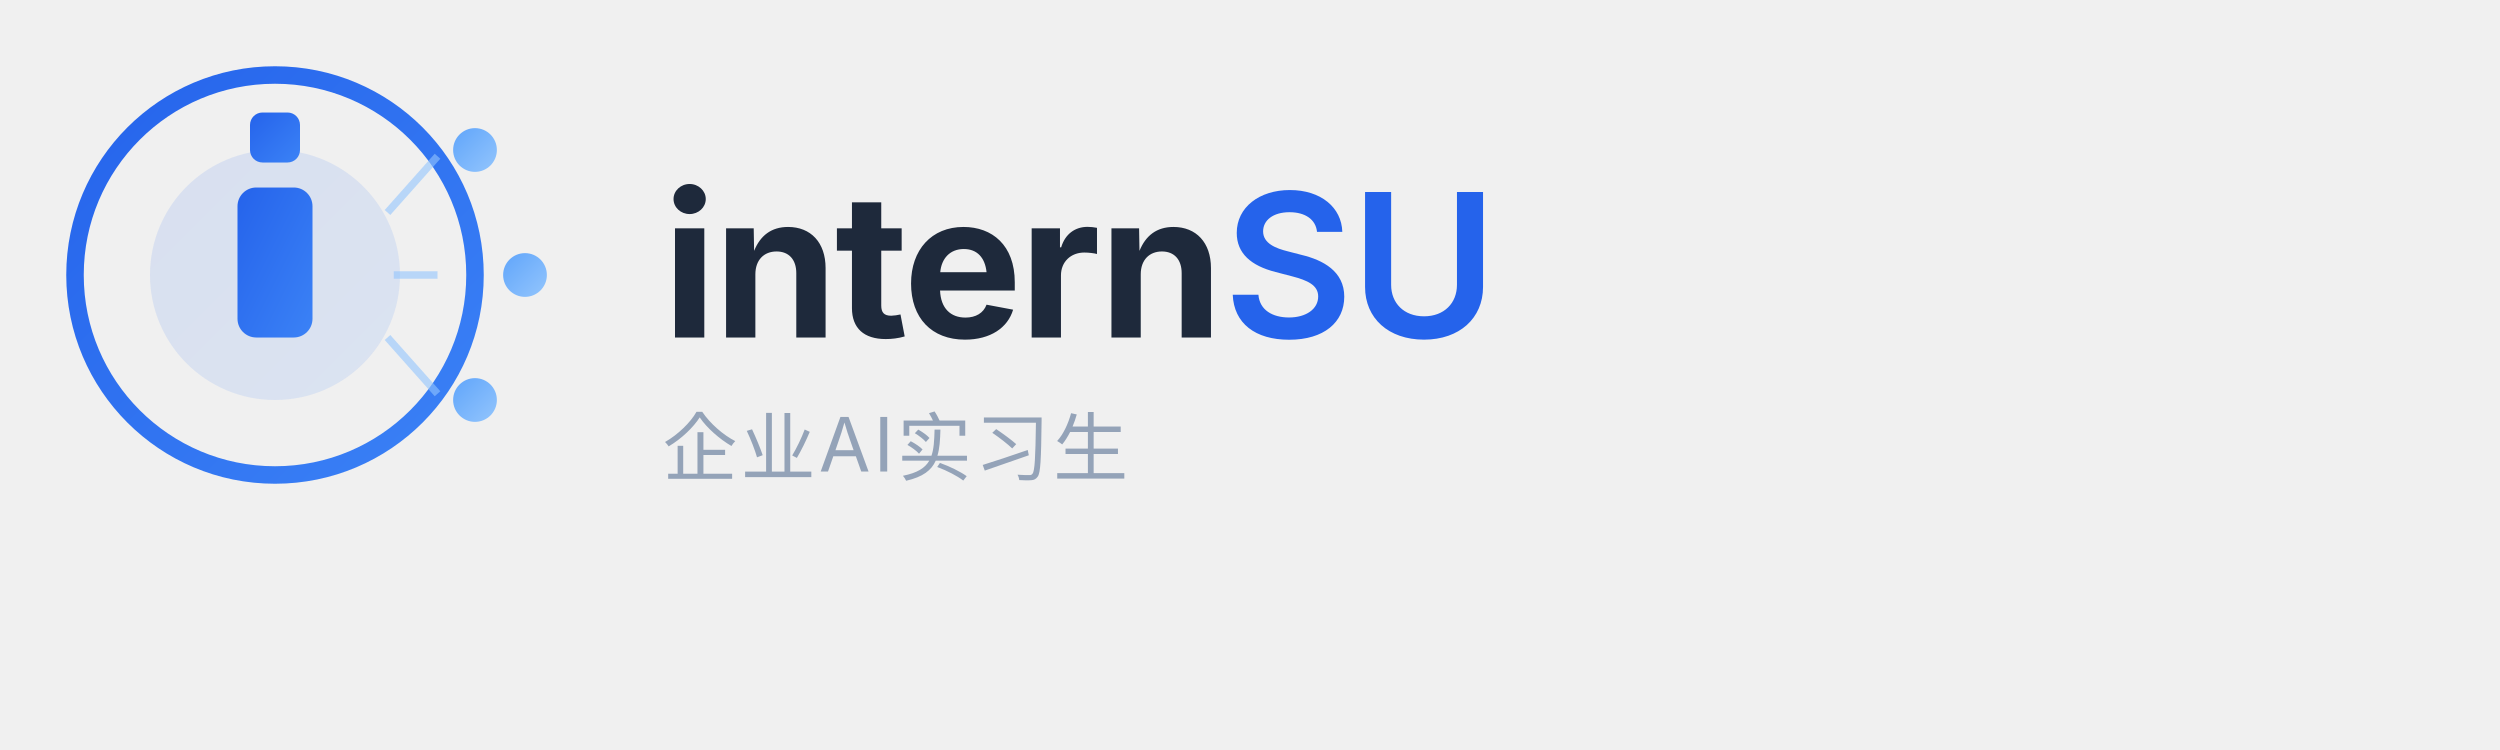
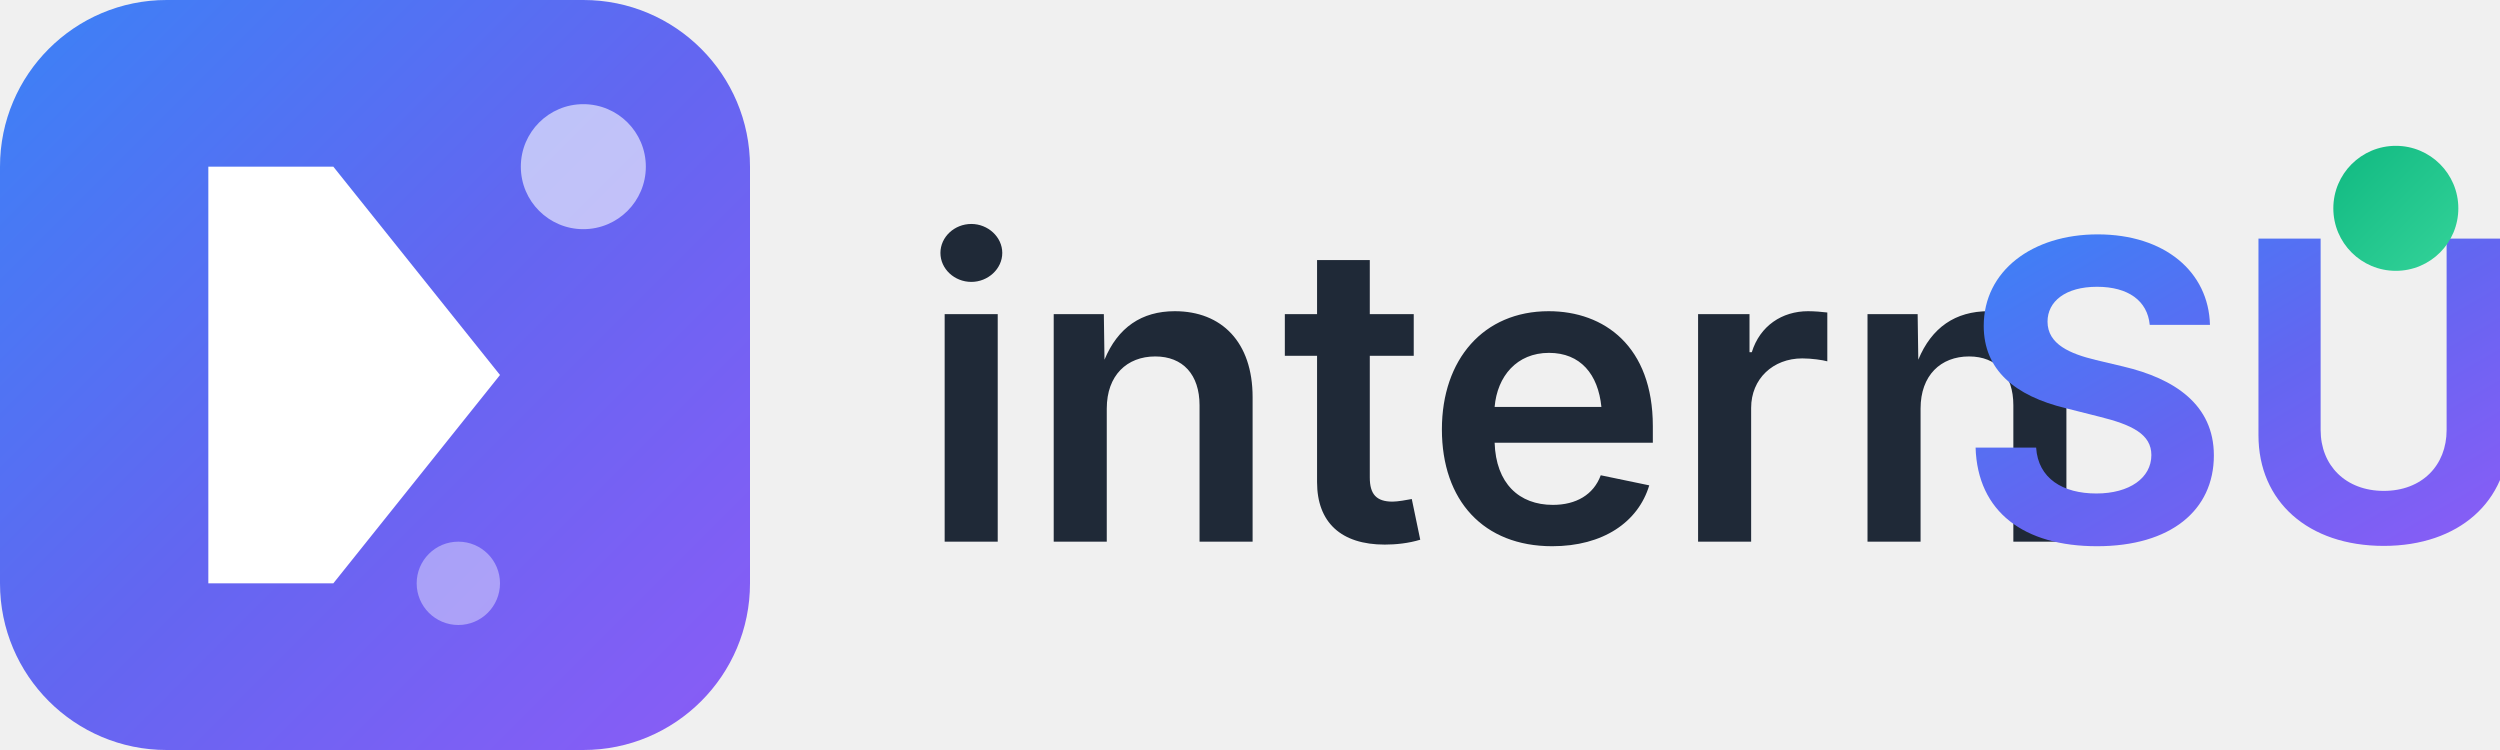
- <svg xmlns="http://www.w3.org/2000/svg" viewBox="0 0 400 120" fill="none">
+ <svg xmlns="http://www.w3.org/2000/svg" viewBox="0 0 120 36" fill="none">
  <defs>
-     <linearGradient id="logoGrad" x1="0" y1="0" x2="1" y2="1">
-       <stop offset="0%" stop-color="#2563EB" />
-       <stop offset="100%" stop-color="#3B82F6" />
+     <linearGradient id="logoGradient" x1="0%" y1="0%" x2="100%" y2="100%">
+       <stop offset="0%" stop-color="#3B82F6" />
+       <stop offset="50%" stop-color="#6366F1" />
+       <stop offset="100%" stop-color="#8B5CF6" />
    </linearGradient>
-     <linearGradient id="dotGrad" x1="0" y1="0" x2="1" y2="1">
-       <stop offset="0%" stop-color="#60A5FA" />
-       <stop offset="100%" stop-color="#93C5FD" />
+     <linearGradient id="dotGradient" x1="0%" y1="0%" x2="100%" y2="100%">
+       <stop offset="0%" stop-color="#10B981" />
+       <stop offset="100%" stop-color="#34D399" />
    </linearGradient>
  </defs>
-   <circle cx="44" cy="44" r="32" stroke="url(#logoGrad)" stroke-width="2.8" fill="none" />
-   <circle cx="44" cy="44" r="20" fill="url(#logoGrad)" opacity="0.12" />
-   <rect x="40" y="18" width="8" height="8" rx="2" fill="url(#logoGrad)" />
-   <rect x="38" y="30" width="12" height="24" rx="3" fill="url(#logoGrad)" />
-   <circle cx="76" cy="24" r="3.5" fill="url(#dotGrad)" />
-   <circle cx="84" cy="44" r="3.5" fill="url(#dotGrad)" />
-   <circle cx="76" cy="64" r="3.5" fill="url(#dotGrad)" />
-   <line x1="70" y1="25" x2="62" y2="34" stroke="#93C5FD" stroke-width="1.2" opacity="0.6" />
-   <line x1="70" y1="44" x2="63" y2="44" stroke="#93C5FD" stroke-width="1.2" opacity="0.6" />
-   <line x1="70" y1="63" x2="62" y2="54" stroke="#93C5FD" stroke-width="1.2" opacity="0.6" />
-   <text x="106" y="54" font-family="system-ui, -apple-system, sans-serif" font-size="32" font-weight="700" fill="#1E293B" letter-spacing="-0.5">
-     intern<tspan font-weight="600" fill="#2563EB">SU</tspan>
-   </text>
-   <text x="106" y="76" font-family="system-ui, -apple-system, sans-serif" font-size="12" fill="#94A3B8" letter-spacing="0.5" font-weight="400">
-     企业AI实习生
-   </text>
+   <rect x="0" y="0" width="36" height="36" rx="8" fill="url(#logoGradient)" />
+   <path d="M10 28V8h6l8 10-8 10h-6z" fill="white" />
+   <circle cx="28" cy="8" r="3" fill="white" opacity="0.6" />
+   <circle cx="22" cy="28" r="2" fill="white" opacity="0.4" />
+   <text x="44" y="26" font-family="Inter, sans-serif" font-size="20" font-weight="600" fill="#1F2937">intern</text>
+   <text x="94" y="26" font-family="Inter, sans-serif" font-size="20" font-weight="700" fill="url(#logoGradient)">SU</text>
+   <circle cx="115" cy="10" r="3" fill="url(#dotGradient)">
+     <animate attributeName="opacity" values="1;0.5;1" dur="2s" repeatCount="indefinite" />
+   </circle>
</svg>
